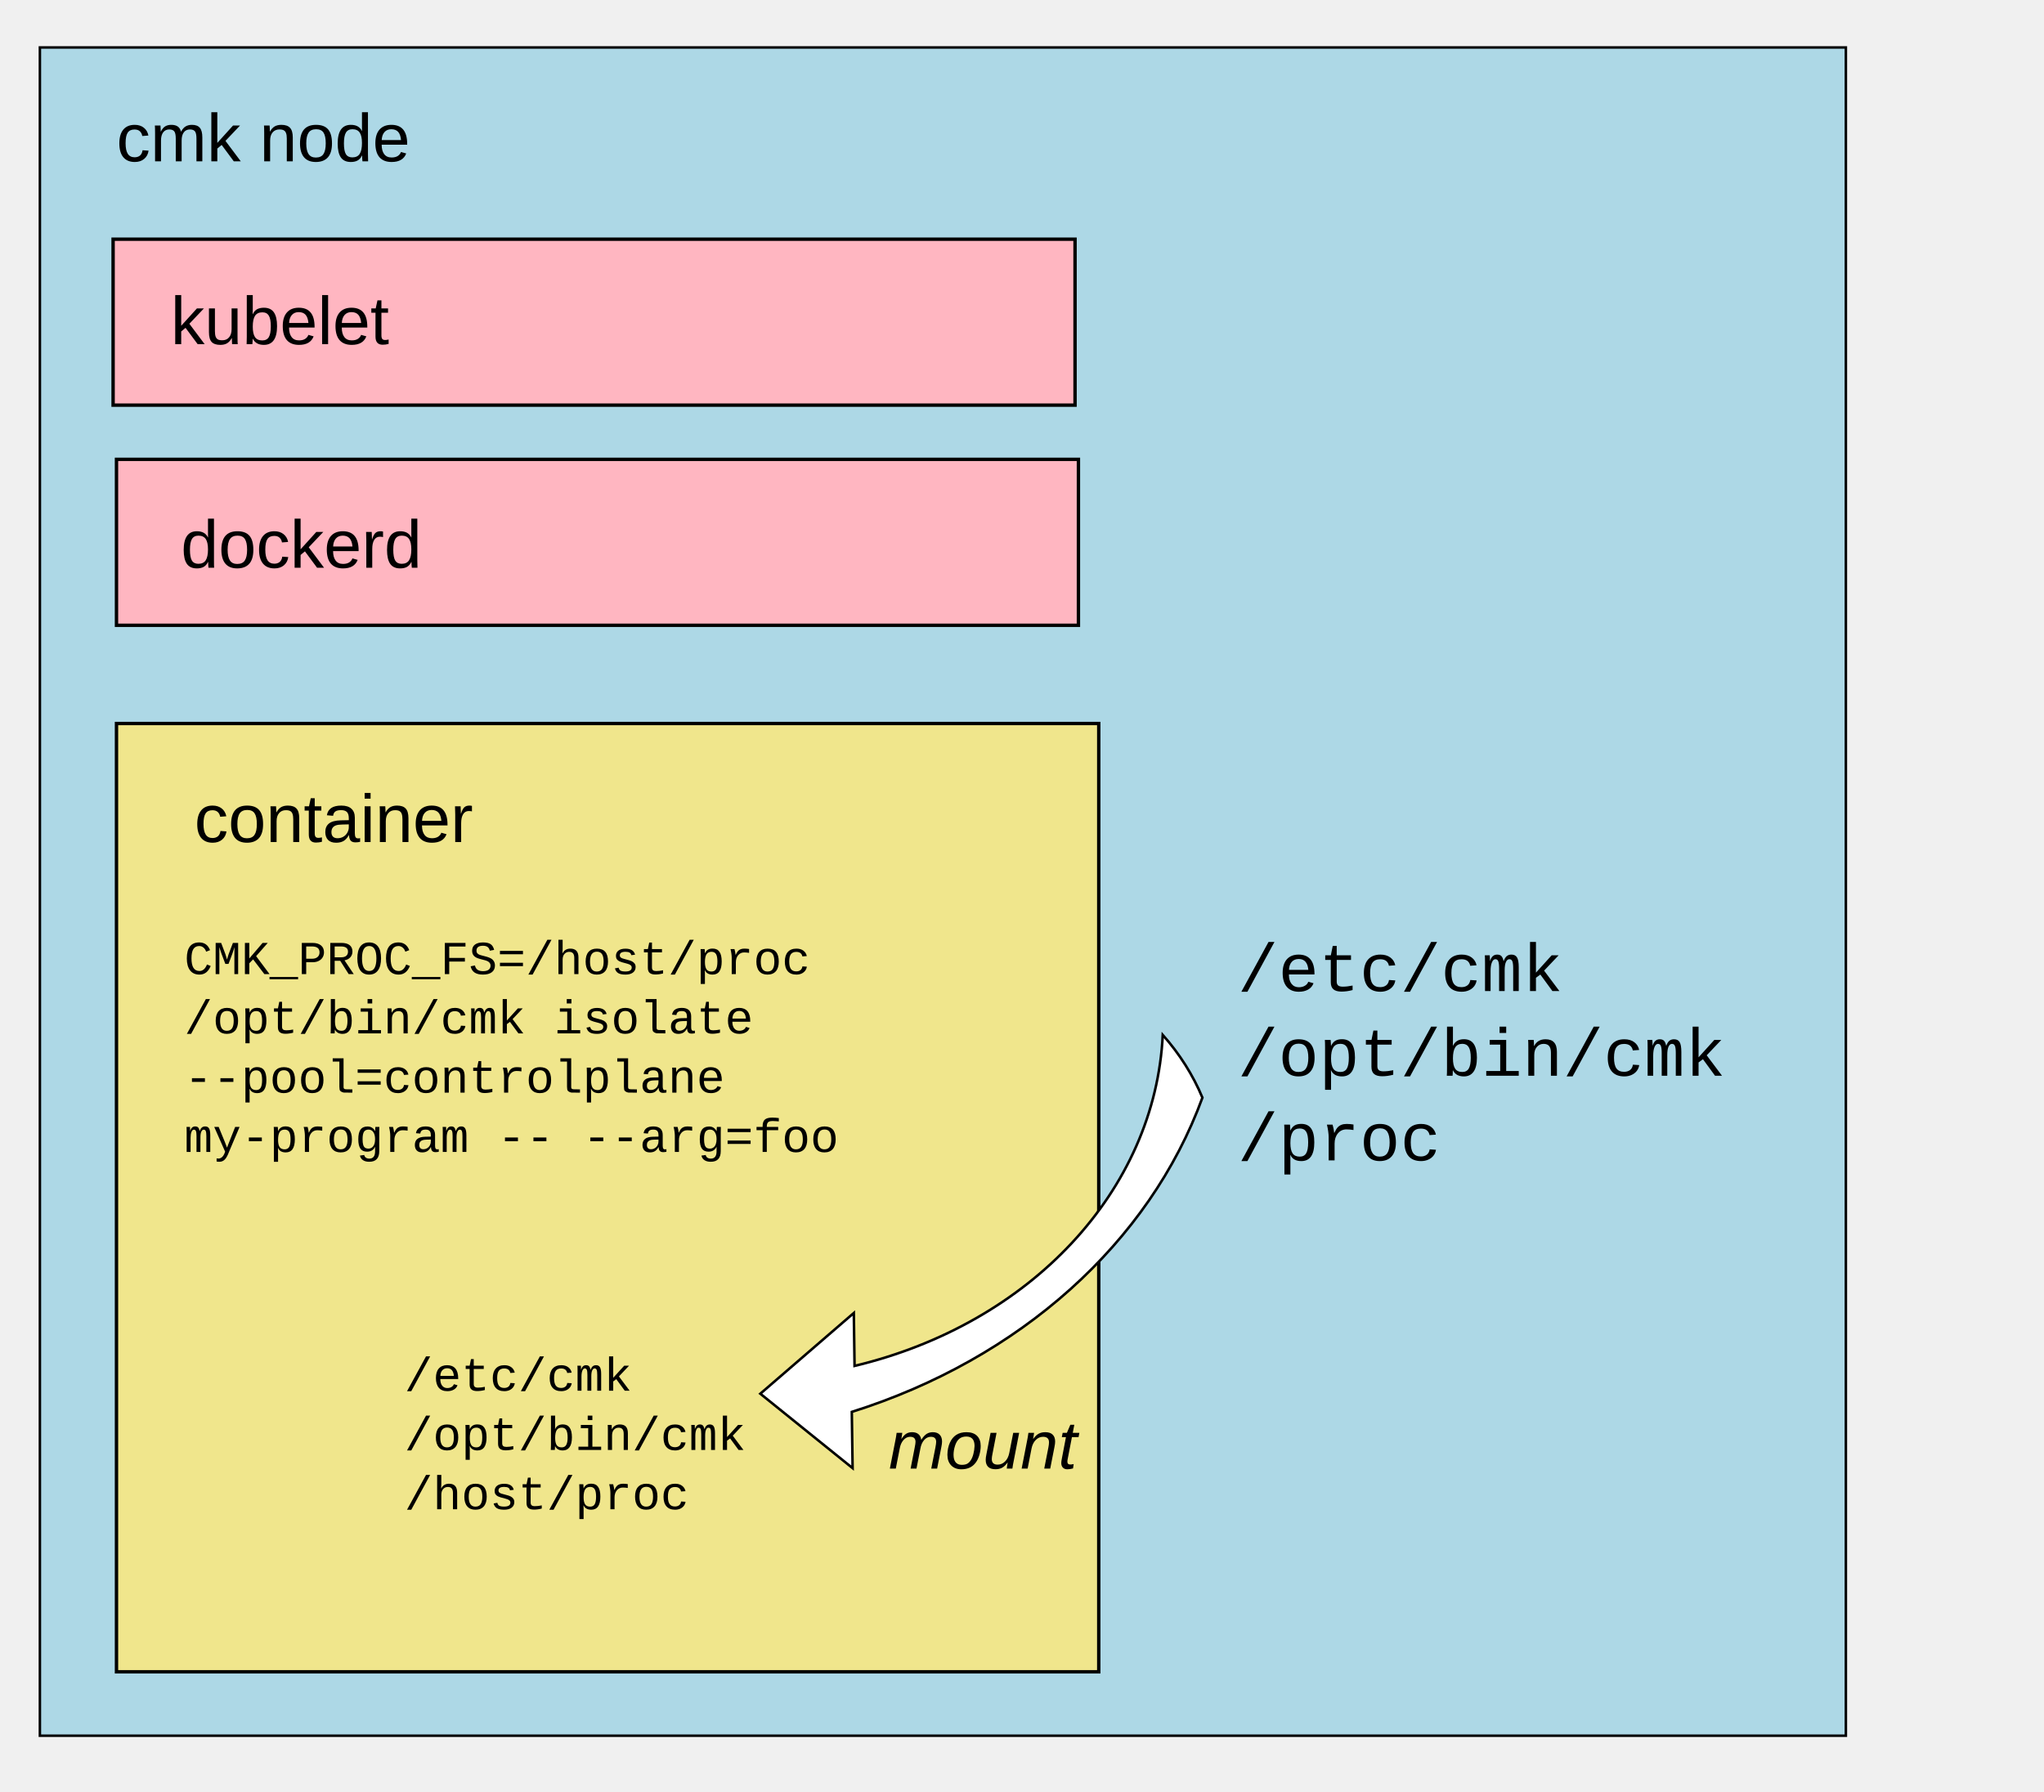
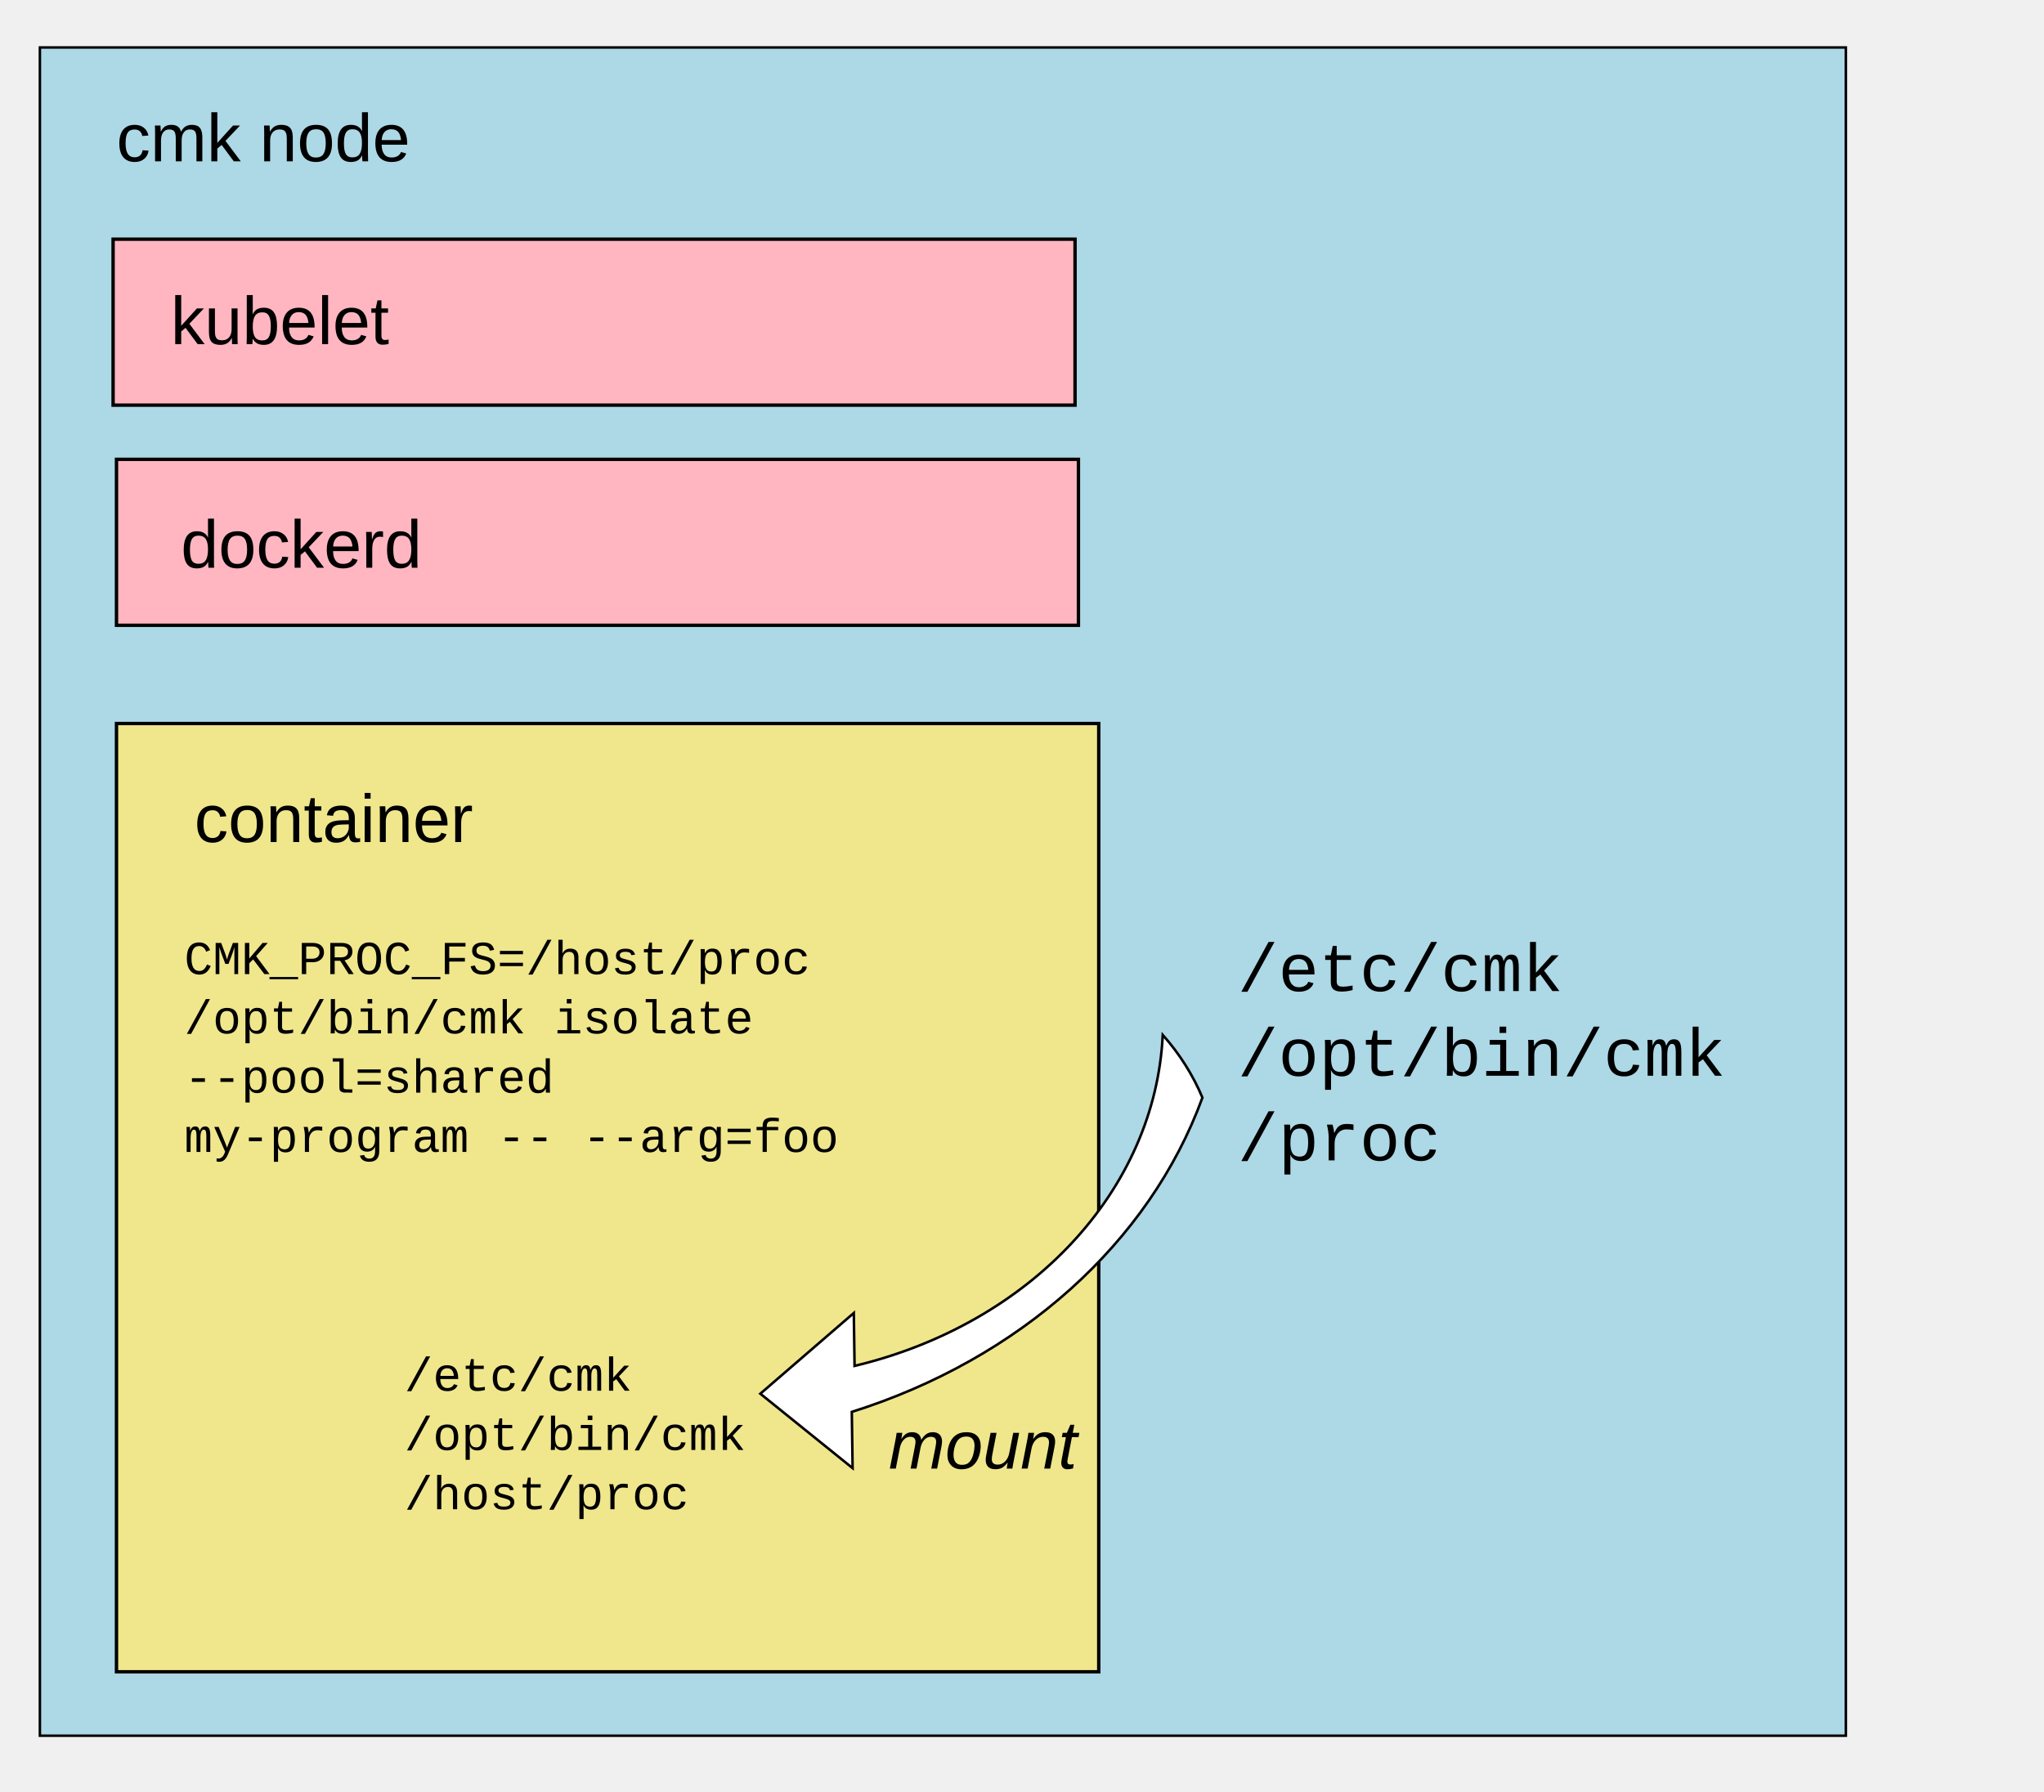
<svg xmlns="http://www.w3.org/2000/svg" width="810px" height="710px" viewBox="0 0  810 710" preserveAspectRatio="xMidYMid meet">
  <defs id="svgEditorDefs">
    <polygon id="svgEditorShapeDefs" fill="khaki" stroke="black" style="vector-effect: non-scaling-stroke; stroke-width: 1px;" />
  </defs>
  <rect id="svgEditorBackground" x="0" y="0" width="810" height="710" style="fill: none; stroke: none;" />
  <rect x="15" y="18" stroke="black" id="e1_rectangle" style="stroke-width: 1px;" width="722" height="675" fill="lightblue" transform="matrix(0.991244 0 0 0.991244 0.938765 0.965034)" ry="0" rx="0" />
  <text fill="black" x="35" y="49" id="e42_texte" style="font-family: Arial; font-size: 20px;" transform="matrix(1.34225 0 0 1.34225 -0.816243 -1.84298)">cmk node</text>
  <rect x="35" y="215" stroke="black" id="e58_rectangle" style="stroke-width: 1px;" width="290" height="280" fill="khaki" transform="matrix(1.34225 0 0 1.34225 -0.816243 -1.84298)" ry="0" rx="0" />
  <text fill="black" x="58" y="250" id="e98_texte" style="font-family: Arial; font-size: 20px;" transform="matrix(1.34225 0 0 1.34225 -0.816243 -1.84298)">container</text>
  <text fill="black" x="366" y="294" id="e128_texte" style="font-family: &quot;Courier New&quot;; font-size: 20px;" dy="" transform="matrix(1.34225 0 0 1.34225 -0.816243 -1.84298)" dx="">/etc/cmk<tspan x="366" dy="1.25em" y="" />
    <tspan x="366" dy="1.25em" y="" />
    <tspan x="366" dy="1.25em" y="">/opt/bin/cmk</tspan>
    <tspan x="366" dy="1.25em" y="" />
    <tspan x="366" dy="1.25em" y="">/proc</tspan>
  </text>
  <text fill="black" x="55" y="289" id="e183_texte" style="font-family: &quot;Courier New&quot;; font-size: 14px;" dy="" transform="matrix(1.34225 0 0 1.34225 -0.816243 -1.84298)" dx="">CMK_PROC_FS=/host/proc<tspan x="55" dy="1.25em">/opt/bin/cmk isolate</tspan>
-     <tspan x="55" dy="1.25em">--pool=controlplane</tspan>
+     <tspan x="55" dy="1.25em">--pool=shared</tspan>
    <tspan x="55" dy="1.25em">my-program -- --arg=foo</tspan>
  </text>
  <path d="M-7.966,1.437l-1.23,-1.263h0.918a8,8,0,0,1,5.071,-4.915a3.839,3.839,0,0,1,1.031,0.537a5.862,5.862,0,0,0,-5.352,4.331h0.864Z" stroke="black" id="e202_shape" style="vector-effect: non-scaling-stroke; stroke-width: 1px;" fill="#FFFFFF" transform="matrix(-0.342381 -24.278 -28.6223 0.290415 339.704 358.542)" />
  <text fill="black" x="263" y="435" id="e323_texte" style="font-family: Arial; font-size: 20px; font-style: italic;" dy="" transform="matrix(1.34225 0 0 1.34225 -0.816243 -1.84298)" dx="">mount</text>
  <text fill="black" x="120" y="412" id="e440_texte" style="font-family: &quot;Courier New&quot;; font-size: 14px;" dy="" transform="matrix(1.34225 0 0 1.34225 -0.816243 -1.84298)" dx="">/etc/cmk<tspan x="120" dy="1.25em" y="">/opt/bin/cmk</tspan>
    <tspan x="120" dy="1.25em" y="">/host/proc</tspan>
  </text>
  <rect x="34" y="72" stroke="black" id="e547_rectangle" style="stroke-width: 1px;" width="284" height="49" fill="lightpink" transform="matrix(1.34225 0 0 1.34225 -0.816243 -1.84298)" ry="0" rx="0" />
  <text fill="black" x="51" y="103" id="e561_texte" style="font-family: Arial; font-size: 20px;" transform="matrix(1.34225 0 0 1.34225 -0.816243 -1.84298)">kubelet</text>
  <rect x="35" y="137" stroke="black" id="e602_rectangle" style="stroke-width: 1px;" width="284" height="49" fill="lightpink" transform="matrix(1.34225 0 0 1.34225 -0.816243 -1.84298)" ry="0" rx="0" />
  <text fill="black" x="54" y="169" id="e615_texte" style="font-family: Arial; font-size: 20px;" transform="matrix(1.34225 0 0 1.34225 -0.816243 -1.84298)">dockerd</text>
</svg>
